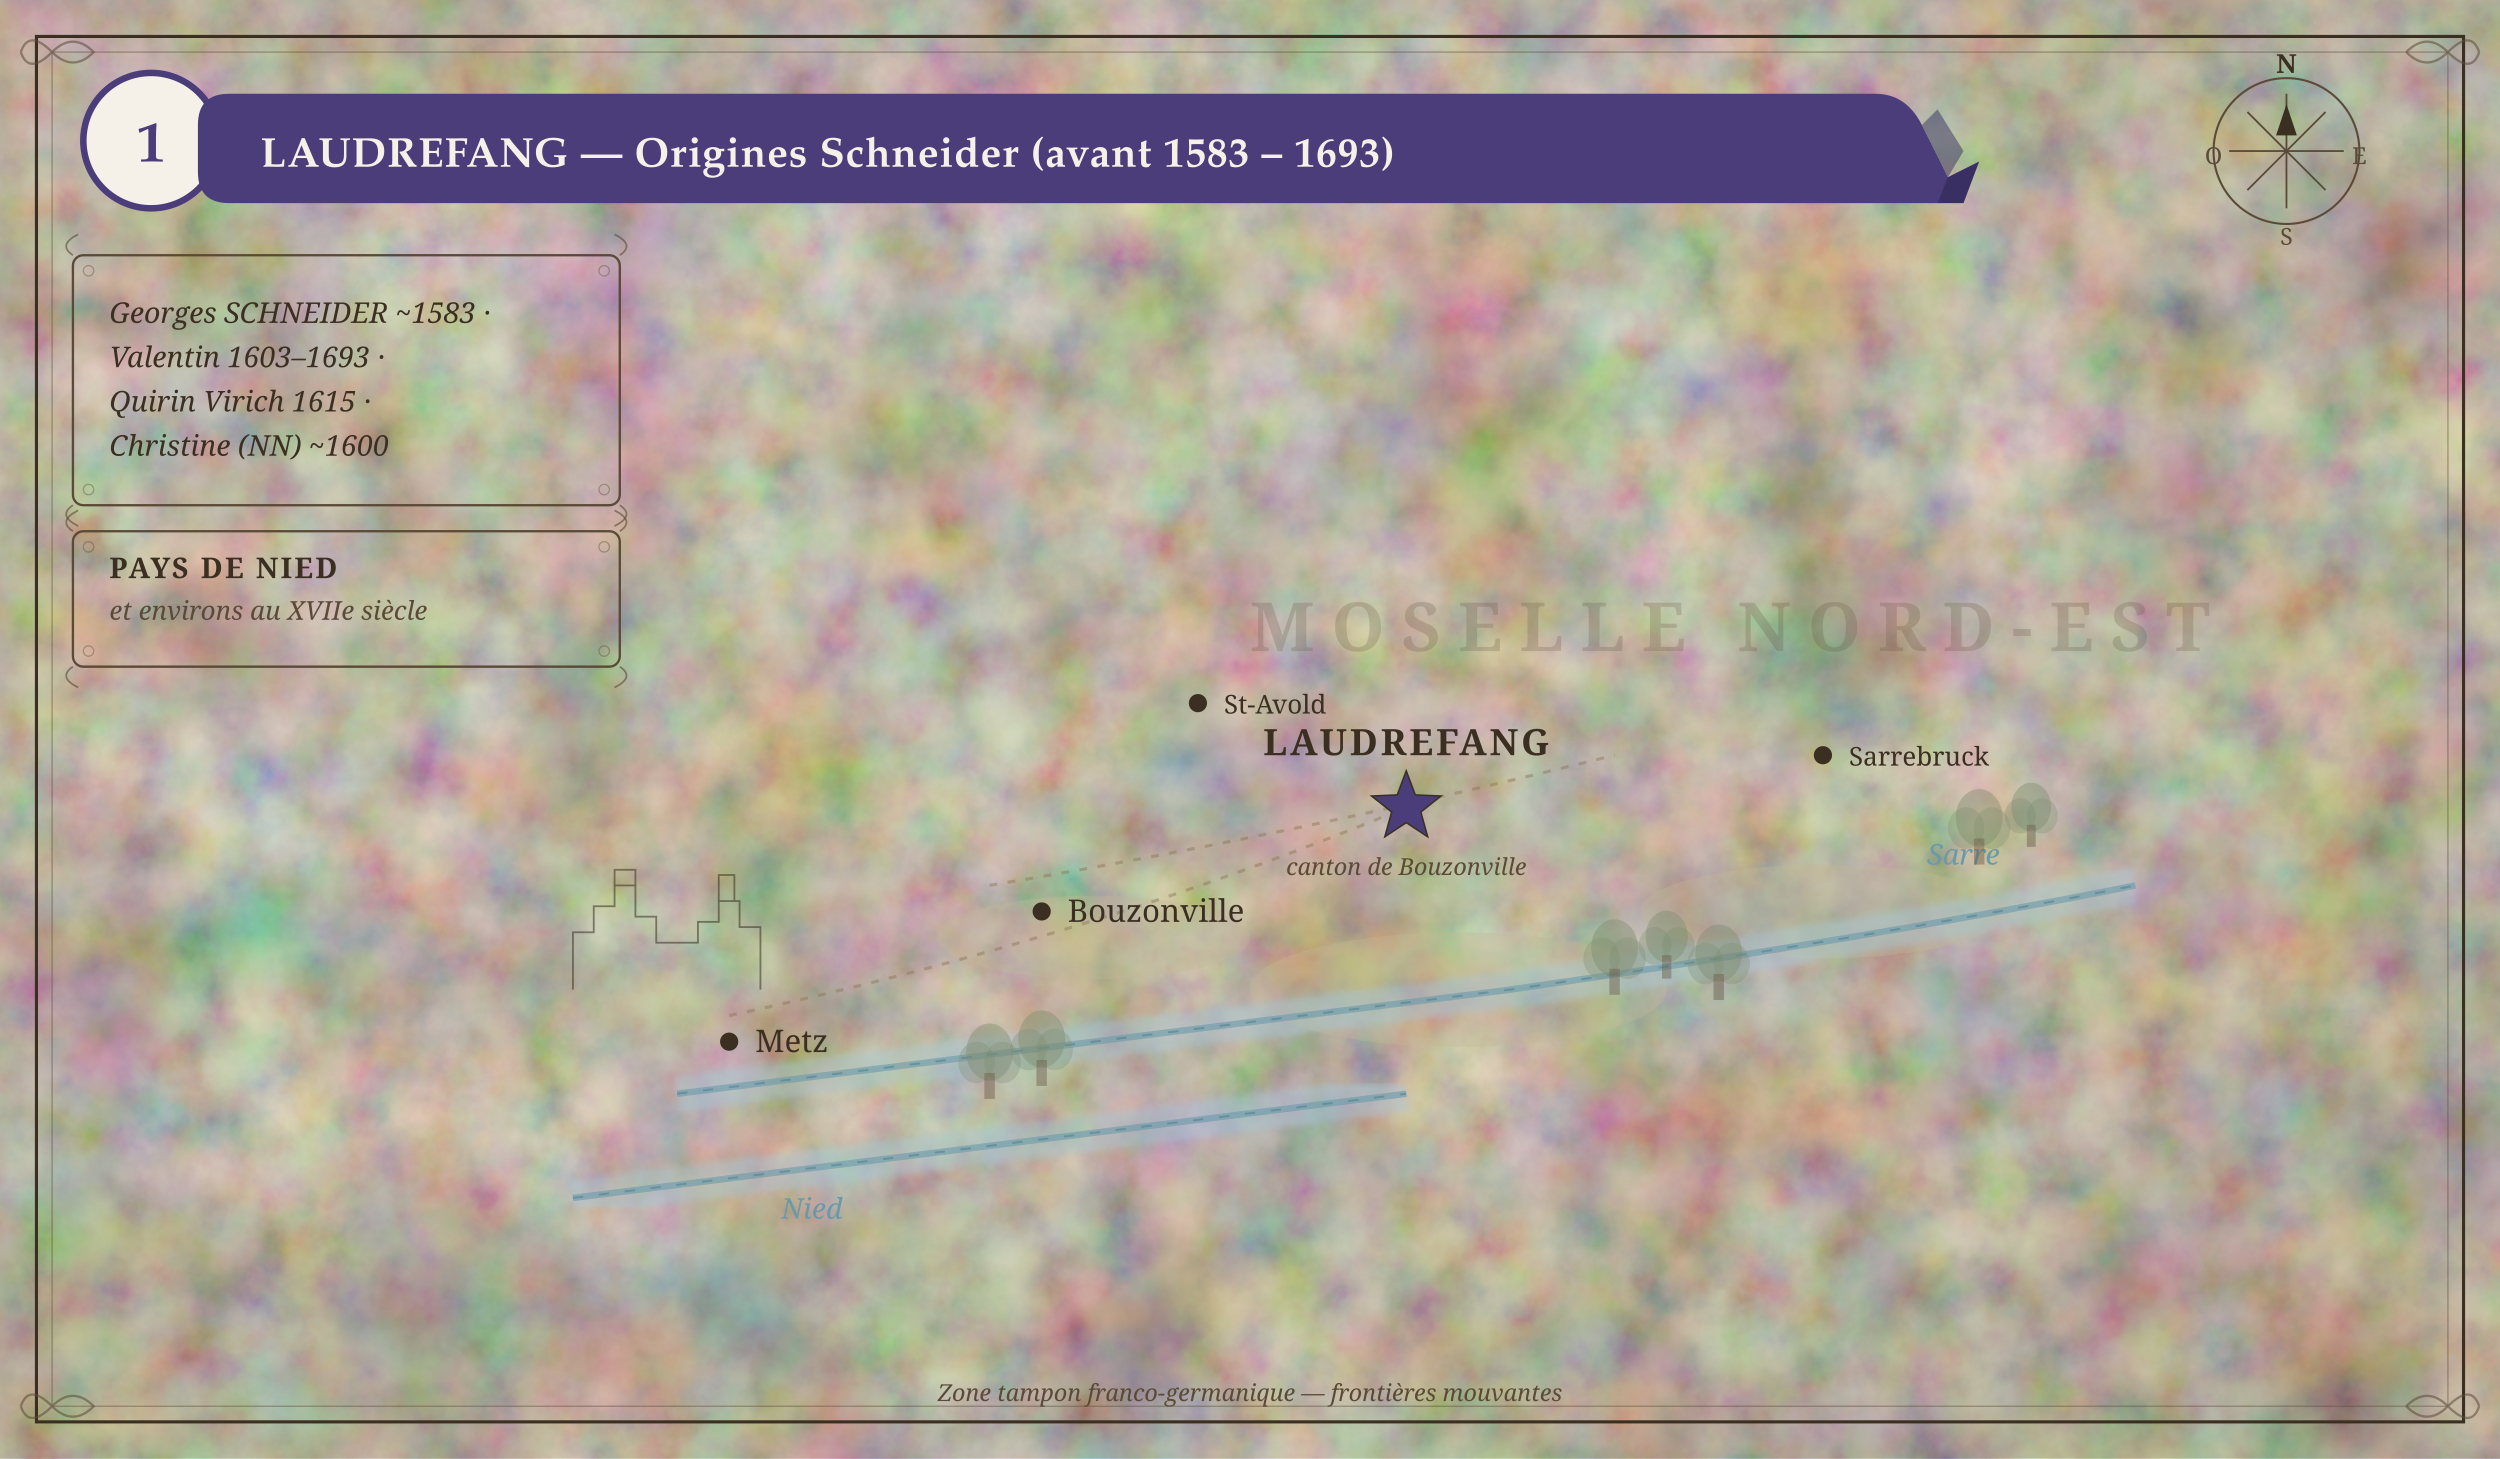
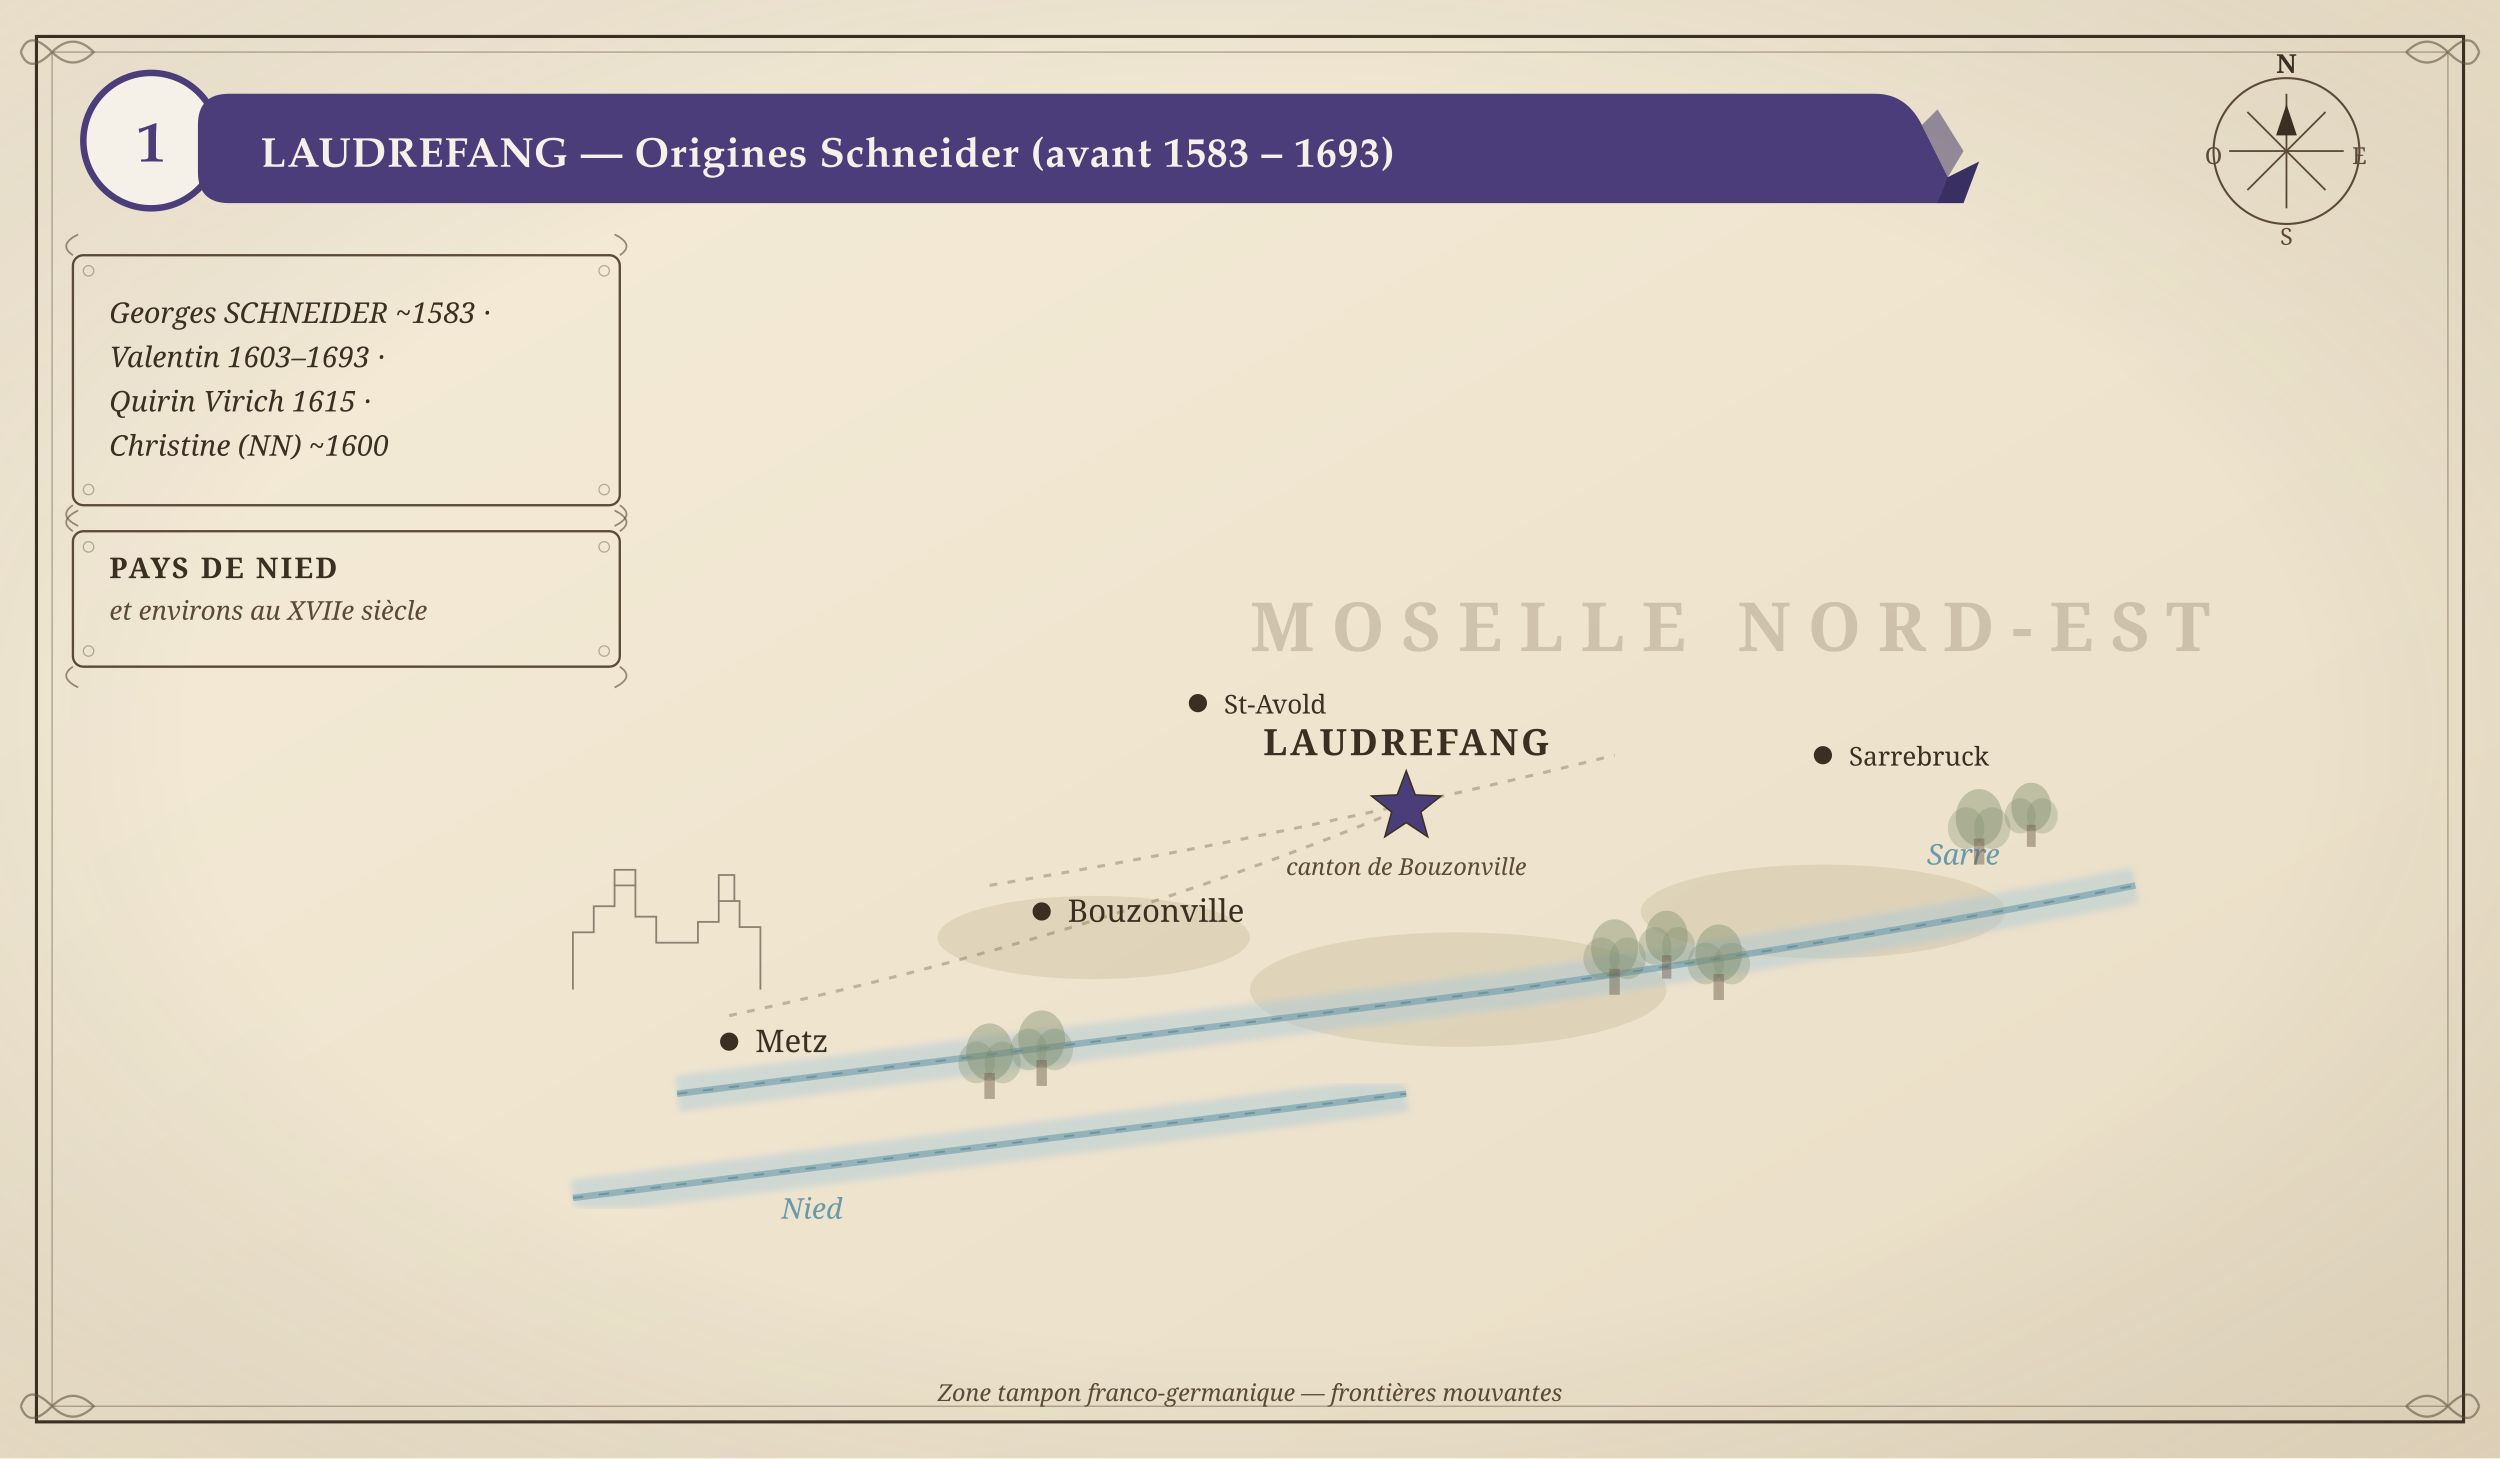
<svg xmlns="http://www.w3.org/2000/svg" viewBox="0 0 960 560" role="img" aria-label="Carte — LAUDREFANG — Origines Schneider">
  <defs>
-     <linearGradient id="paper-cartelaudrefangsvg" x1="0%" y1="0%" x2="100%" y2="100%">
+     <linearGradient id="paper-cartelaudrefang" x1="0%" y1="0%" x2="100%" y2="100%">
      <stop offset="0%" stop-color="#f5ecd9" />
      <stop offset="45%" stop-color="#f0e6d0" />
      <stop offset="100%" stop-color="#e8dcc4" />
    </linearGradient>
-     <radialGradient id="vignette-cartelaudrefangsvg" cx="50%" cy="50%" r="70%">
+     <radialGradient id="vignette-cartelaudrefang" cx="50%" cy="50%" r="70%">
      <stop offset="60%" stop-color="#000" stop-opacity="0" />
      <stop offset="100%" stop-color="#8a7355" stop-opacity="0.12" />
    </radialGradient>
-     <filter id="grain-cartelaudrefangsvg" x="-5%" y="-5%" width="110%" height="110%">
-       <feTurbulence type="fractalNoise" baseFrequency="0.045" numOctaves="5" stitchTiles="stitch" result="n" />
-       <feColorMatrix type="saturate" values="0" />
-       <feComponentTransfer>
-         <feFuncA type="linear" slope="0.07" />
-       </feComponentTransfer>
-       <feBlend in="SourceGraphic" in2="n" mode="multiply" result="g" />
-       <feTurbulence type="fractalNoise" baseFrequency="0.015" numOctaves="3" result="stain" />
-       <feColorMatrix in="stain" type="matrix" values="0 0 0 0 0.55  0 0 0 0 0.45  0 0 0 0 0.35  0 0 0 0.04 0" />
-       <feBlend in="g" in2="stain" mode="multiply" />
-     </filter>
-     <filter id="river-blur-cartelaudrefangsvg">
+     <filter id="river-blur-cartelaudrefang">
      <feGaussianBlur stdDeviation="1.2" />
    </filter>
-     <marker id="arrow-cartelaudrefangsvg" markerWidth="10" markerHeight="10" refX="8" refY="5" orient="auto">
+     <marker id="arrow-cartelaudrefang" markerWidth="10" markerHeight="10" refX="8" refY="5" orient="auto">
      <path d="M0,0 L10,5 L0,10 Z" fill="#5a4a37" />
    </marker>
-     <marker id="mig-arrow-cartelaudrefangsvg" markerWidth="10" markerHeight="10" refX="8" refY="5" orient="auto">
+     <marker id="mig-arrow-cartelaudrefang" markerWidth="10" markerHeight="10" refX="8" refY="5" orient="auto">
      <path d="M0,0 L10,5 L0,10 Z" fill="#4a3d7a" />
    </marker>
  </defs>
-   <rect width="960" height="560" fill="url(#paper-cartelaudrefangsvg)" filter="url(#grain-cartelaudrefangsvg)" />
-   <rect width="960" height="560" fill="url(#vignette-cartelaudrefangsvg)" />
+   <rect width="960" height="560" fill="url(#paper-cartelaudrefang)" />
+   <rect width="960" height="560" fill="url(#vignette-cartelaudrefang)" />
  <rect x="14" y="14" width="932" height="532" fill="none" stroke="#3b2f22" stroke-width="1.2" />
  <rect x="20" y="20" width="920" height="520" fill="none" stroke="#5a4a37" stroke-width="0.5" opacity="0.45" />
  <g stroke="#5a4a37" stroke-width="0.9" fill="none" opacity="0.55">
    <path d="M20,20 C14,14 10,14 8,20" />
    <path d="M20,20 C14,26 10,26 8,20" />
    <path d="M940,20 C946,14 950,14 952,20" />
    <path d="M940,20 C946,26 950,26 952,20" />
    <path d="M20,540 C14,546 10,546 8,540" />
    <path d="M20,540 C14,534 10,534 8,540" />
    <path d="M940,540 C946,546 950,546 952,540" />
    <path d="M940,540 C946,534 950,534 952,540" />
    <path d="M20,20 Q28,12 36,20 Q28,28 20,20" />
    <path d="M924,20 Q932,12 940,20 Q932,28 924,20" />
    <path d="M20,540 Q28,532 36,540 Q28,548 20,540" />
    <path d="M924,540 Q932,532 940,540 Q932,548 924,540" />
  </g>
  <g>
    <circle cx="58" cy="54" r="26" fill="#f5f0e8" stroke="#4a3d7a" stroke-width="2.5" />
    <text x="58" y="62" text-anchor="middle" font-family="Georgia, 'Palatino Linotype', serif" font-size="22" font-weight="700" fill="#4a3d7a">1</text>
    <path d="M88,36 L720,36 Q732,36 738,48 L748,68 Q754,78 744,78 L88,78 Q76,78 76,66 L76,48 Q76,36 88,36 Z" fill="#4a3d7a" />
    <path d="M738,48 L748,68 L754,58 L744,42 Z" fill="#3a2f62" opacity="0.5" />
    <path d="M748,68 L760,62 L754,78 L744,78 Z" fill="#3a2f62" />
    <text x="100" y="64" font-family="Georgia, 'Palatino Linotype', serif" font-size="16" font-weight="600" fill="#f5f0e8" letter-spacing="0.02em">LAUDREFANG — Origines Schneider (avant 1583 – 1693)</text>
  </g>
  <g>
    <rect x="28" y="98" width="210" height="96" fill="none" stroke="#5a4a37" stroke-width="0.9" rx="4" />
    <path d="M28,98 Q22,94 30,90" fill="none" stroke="#5a4a37" stroke-width="0.7" opacity="0.6" />
    <path d="M238,98 Q244,94 236,90" fill="none" stroke="#5a4a37" stroke-width="0.7" opacity="0.6" />
    <path d="M28,194 Q22,198 30,202" fill="none" stroke="#5a4a37" stroke-width="0.7" opacity="0.6" />
    <path d="M238,194 Q244,198 236,202" fill="none" stroke="#5a4a37" stroke-width="0.7" opacity="0.6" />
    <circle cx="34" cy="104" r="2" fill="none" stroke="#5a4a37" stroke-width="0.5" opacity="0.4" />
    <circle cx="232" cy="104" r="2" fill="none" stroke="#5a4a37" stroke-width="0.5" opacity="0.4" />
    <circle cx="34" cy="188" r="2" fill="none" stroke="#5a4a37" stroke-width="0.5" opacity="0.4" />
    <circle cx="232" cy="188" r="2" fill="none" stroke="#5a4a37" stroke-width="0.5" opacity="0.4" />
  </g>
  <text x="42" y="124" font-family="Georgia, serif" font-size="11" font-style="italic" fill="#3b2f22">
    <tspan x="42" dy="0">Georges SCHNEIDER ~1583 ·</tspan>
    <tspan x="42" dy="17">Valentin 1603–1693 ·</tspan>
    <tspan x="42" dy="17">Quirin Virich 1615 ·</tspan>
    <tspan x="42" dy="17">Christine (NN) ~1600</tspan>
  </text>
  <g>
    <rect x="28" y="204" width="210" height="52" fill="none" stroke="#5a4a37" stroke-width="0.9" rx="4" />
    <path d="M28,204 Q22,200 30,196" fill="none" stroke="#5a4a37" stroke-width="0.7" opacity="0.6" />
    <path d="M238,204 Q244,200 236,196" fill="none" stroke="#5a4a37" stroke-width="0.7" opacity="0.6" />
    <path d="M28,256 Q22,260 30,264" fill="none" stroke="#5a4a37" stroke-width="0.7" opacity="0.6" />
    <path d="M238,256 Q244,260 236,264" fill="none" stroke="#5a4a37" stroke-width="0.7" opacity="0.6" />
    <circle cx="34" cy="210" r="2" fill="none" stroke="#5a4a37" stroke-width="0.5" opacity="0.4" />
    <circle cx="232" cy="210" r="2" fill="none" stroke="#5a4a37" stroke-width="0.5" opacity="0.4" />
    <circle cx="34" cy="250" r="2" fill="none" stroke="#5a4a37" stroke-width="0.5" opacity="0.4" />
    <circle cx="232" cy="250" r="2" fill="none" stroke="#5a4a37" stroke-width="0.5" opacity="0.4" />
  </g>
  <text x="42" y="222" font-family="Georgia, serif" font-size="11" font-weight="600" fill="#3b2f22" letter-spacing="0.08em">PAYS DE NIED</text>
  <text x="42" y="238" font-family="Georgia, serif" font-size="10" font-style="italic" fill="#5a4a37">et environs au XVIIe siècle</text>
  <g transform="translate(878, 58)">
    <circle r="28" fill="none" stroke="#5a4a37" stroke-width="0.8" />
    <g stroke="#5a4a37" stroke-width="0.7">
      <line x1="0" y1="-22" x2="0" y2="22" />
      <line x1="-22" y1="0" x2="22" y2="0" />
      <line x1="-15" y1="-15" x2="15" y2="15" />
      <line x1="15" y1="-15" x2="-15" y2="15" />
    </g>
    <polygon points="0,-18 -4,-6 4,-6" fill="#3b2f22" />
    <text x="0" y="-30" text-anchor="middle" font-family="Georgia, serif" font-size="10" font-weight="600" fill="#3b2f22">N</text>
    <text x="28" y="5" text-anchor="middle" font-family="Georgia, serif" font-size="9" fill="#5a4a37">E</text>
    <text x="0" y="36" text-anchor="middle" font-family="Georgia, serif" font-size="9" fill="#5a4a37">S</text>
    <text x="-28" y="5" text-anchor="middle" font-family="Georgia, serif" font-size="9" fill="#5a4a37">O</text>
  </g>
  <text x="480" y="250" font-family="Georgia, serif" font-size="26" font-weight="600" fill="#5a4a37" opacity="0.22" letter-spacing="0.25em">MOSELLE NORD-EST</text>
  <ellipse cx="560" cy="380" rx="80" ry="22" fill="#c4b896" opacity="0.35" />
  <ellipse cx="420" cy="360" rx="60" ry="16" fill="#c4b896" opacity="0.35" />
  <ellipse cx="700" cy="350" rx="70" ry="18" fill="#c4b896" opacity="0.35" />
-   <path d="M260,420 Q420,400 580,380 Q720,360 820,340" fill="none" stroke="#a8c8d8" stroke-width="14" opacity="0.45" filter="url(#river-blur-cartelaudrefangsvg)" />
+   <path d="M260,420 Q420,400 580,380 Q720,360 820,340" fill="none" stroke="#a8c8d8" stroke-width="14" opacity="0.45" filter="url(#river-blur-cartelaudrefang)" />
  <path d="M260,420 Q420,400 580,380 Q720,360 820,340" fill="none" stroke="#6a9aaa" stroke-width="2.5" opacity="0.6" />
  <path d="M260,420 Q420,400 580,380 Q720,360 820,340" fill="none" stroke="#4a7a8a" stroke-width="0.8" opacity="0.5" stroke-dasharray="4 6" />
  <text x="740" y="332" font-family="Georgia, serif" font-size="11" font-style="italic" fill="#6a9aaa">Sarre</text>
-   <path d="M220,460 Q380,440 540,420" fill="none" stroke="#a8c8d8" stroke-width="14" opacity="0.45" filter="url(#river-blur-cartelaudrefangsvg)" />
+   <path d="M220,460 Q380,440 540,420" fill="none" stroke="#a8c8d8" stroke-width="14" opacity="0.45" filter="url(#river-blur-cartelaudrefang)" />
  <path d="M220,460 Q380,440 540,420" fill="none" stroke="#6a9aaa" stroke-width="2.5" opacity="0.6" />
  <path d="M220,460 Q380,440 540,420" fill="none" stroke="#4a7a8a" stroke-width="0.8" opacity="0.5" stroke-dasharray="4 6" />
  <text x="300" y="468" font-family="Georgia, serif" font-size="11" font-style="italic" fill="#6a9aaa">Nied</text>
  <path d="M280,390 Q420,360 540,310" fill="none" stroke="#8a7355" stroke-width="1.2" opacity="0.45" stroke-dasharray="3 4" />
  <path d="M380,340 Q500,320 620,290" fill="none" stroke="#8a7355" stroke-width="1.2" opacity="0.45" stroke-dasharray="3 4" />
  <g transform="translate(620,370) scale(1)">
    <ellipse cx="0" cy="-6" rx="9" ry="11" fill="#7a8a6a" opacity="0.4" />
    <ellipse cx="-5" cy="-2" rx="7" ry="8" fill="#7a8a6a" opacity="0.3" />
    <ellipse cx="5" cy="-2" rx="7" ry="8" fill="#7a8a6a" opacity="0.3" />
    <rect x="-2" y="2" width="4" height="10" fill="#6a5a4a" opacity="0.45" />
  </g>
  <g transform="translate(640,365) scale(0.9)">
    <ellipse cx="0" cy="-6" rx="9" ry="11" fill="#7a8a6a" opacity="0.4" />
    <ellipse cx="-5" cy="-2" rx="7" ry="8" fill="#7a8a6a" opacity="0.3" />
    <ellipse cx="5" cy="-2" rx="7" ry="8" fill="#7a8a6a" opacity="0.3" />
    <rect x="-2" y="2" width="4" height="10" fill="#6a5a4a" opacity="0.45" />
  </g>
  <g transform="translate(660,372) scale(1)">
    <ellipse cx="0" cy="-6" rx="9" ry="11" fill="#7a8a6a" opacity="0.4" />
    <ellipse cx="-5" cy="-2" rx="7" ry="8" fill="#7a8a6a" opacity="0.3" />
    <ellipse cx="5" cy="-2" rx="7" ry="8" fill="#7a8a6a" opacity="0.3" />
    <rect x="-2" y="2" width="4" height="10" fill="#6a5a4a" opacity="0.45" />
  </g>
  <g transform="translate(380,410) scale(1)">
    <ellipse cx="0" cy="-6" rx="9" ry="11" fill="#7a8a6a" opacity="0.4" />
    <ellipse cx="-5" cy="-2" rx="7" ry="8" fill="#7a8a6a" opacity="0.3" />
    <ellipse cx="5" cy="-2" rx="7" ry="8" fill="#7a8a6a" opacity="0.3" />
    <rect x="-2" y="2" width="4" height="10" fill="#6a5a4a" opacity="0.45" />
  </g>
  <g transform="translate(400,405) scale(1)">
    <ellipse cx="0" cy="-6" rx="9" ry="11" fill="#7a8a6a" opacity="0.4" />
    <ellipse cx="-5" cy="-2" rx="7" ry="8" fill="#7a8a6a" opacity="0.3" />
    <ellipse cx="5" cy="-2" rx="7" ry="8" fill="#7a8a6a" opacity="0.3" />
    <rect x="-2" y="2" width="4" height="10" fill="#6a5a4a" opacity="0.45" />
  </g>
  <g transform="translate(760,320) scale(1)">
    <ellipse cx="0" cy="-6" rx="9" ry="11" fill="#7a8a6a" opacity="0.4" />
    <ellipse cx="-5" cy="-2" rx="7" ry="8" fill="#7a8a6a" opacity="0.3" />
    <ellipse cx="5" cy="-2" rx="7" ry="8" fill="#7a8a6a" opacity="0.3" />
    <rect x="-2" y="2" width="4" height="10" fill="#6a5a4a" opacity="0.45" />
  </g>
  <g transform="translate(780,315) scale(0.85)">
    <ellipse cx="0" cy="-6" rx="9" ry="11" fill="#7a8a6a" opacity="0.4" />
    <ellipse cx="-5" cy="-2" rx="7" ry="8" fill="#7a8a6a" opacity="0.3" />
    <ellipse cx="5" cy="-2" rx="7" ry="8" fill="#7a8a6a" opacity="0.3" />
    <rect x="-2" y="2" width="4" height="10" fill="#6a5a4a" opacity="0.45" />
  </g>
  <g transform="translate(220,340)" stroke="#3b2f22" stroke-width="0.7" fill="none" opacity="0.55">
    <path d="M0,40 L0,18 L8,18 L8,8 L16,8 L16,0 L24,0 L24,12 L32,12 L32,22 L48,22 L48,14 L56,14 L56,6 L64,6 L64,16 L72,16 L72,40" />
    <path d="M16,0 L16,-6 L24,-6 L24,0" />
    <path d="M56,6 L56,-4 L62,-4 L62,6" />
  </g>
  <g>
    <polygon points="540,296 543.456,305.243 553.315,305.674 545.592,311.817 548.229,321.326 540,315.88 531.771,321.326 534.408,311.817 526.685,305.674 536.544,305.243" fill="#4a3d7a" stroke="#3b2f22" stroke-width="0.6" />
    <text x="540" y="290" text-anchor="middle" font-family="Georgia, serif" font-size="14" font-weight="700" fill="#3b2f22" letter-spacing="0.08em">LAUDREFANG</text>
    <text x="540" y="336" text-anchor="middle" font-family="Georgia, serif" font-size="9" font-style="italic" fill="#5a4a37">canton de Bouzonville</text>
  </g>
  <g>
    <circle cx="400" cy="350" r="3.5" fill="#3b2f22" />
    <text x="410" y="354" text-anchor="start" font-family="Georgia, serif" font-size="12" fill="#3b2f22">Bouzonville</text>
  </g>
  <g>
    <circle cx="280" cy="400" r="3.5" fill="#3b2f22" />
    <text x="290" y="404" text-anchor="start" font-family="Georgia, serif" font-size="12" fill="#3b2f22">Metz</text>
  </g>
  <g>
    <circle cx="700" cy="290" r="3.5" fill="#3b2f22" />
    <text x="710" y="294" text-anchor="start" font-family="Georgia, serif" font-size="10" fill="#3b2f22">Sarrebruck</text>
  </g>
  <g>
    <circle cx="460" cy="270" r="3.5" fill="#3b2f22" />
    <text x="470" y="274" text-anchor="start" font-family="Georgia, serif" font-size="10" fill="#3b2f22">St-Avold</text>
  </g>
  <text x="480" y="538" text-anchor="middle" font-family="Georgia, serif" font-size="9" font-style="italic" fill="#5a4a37">Zone tampon franco-germanique — frontières mouvantes</text>
</svg>
